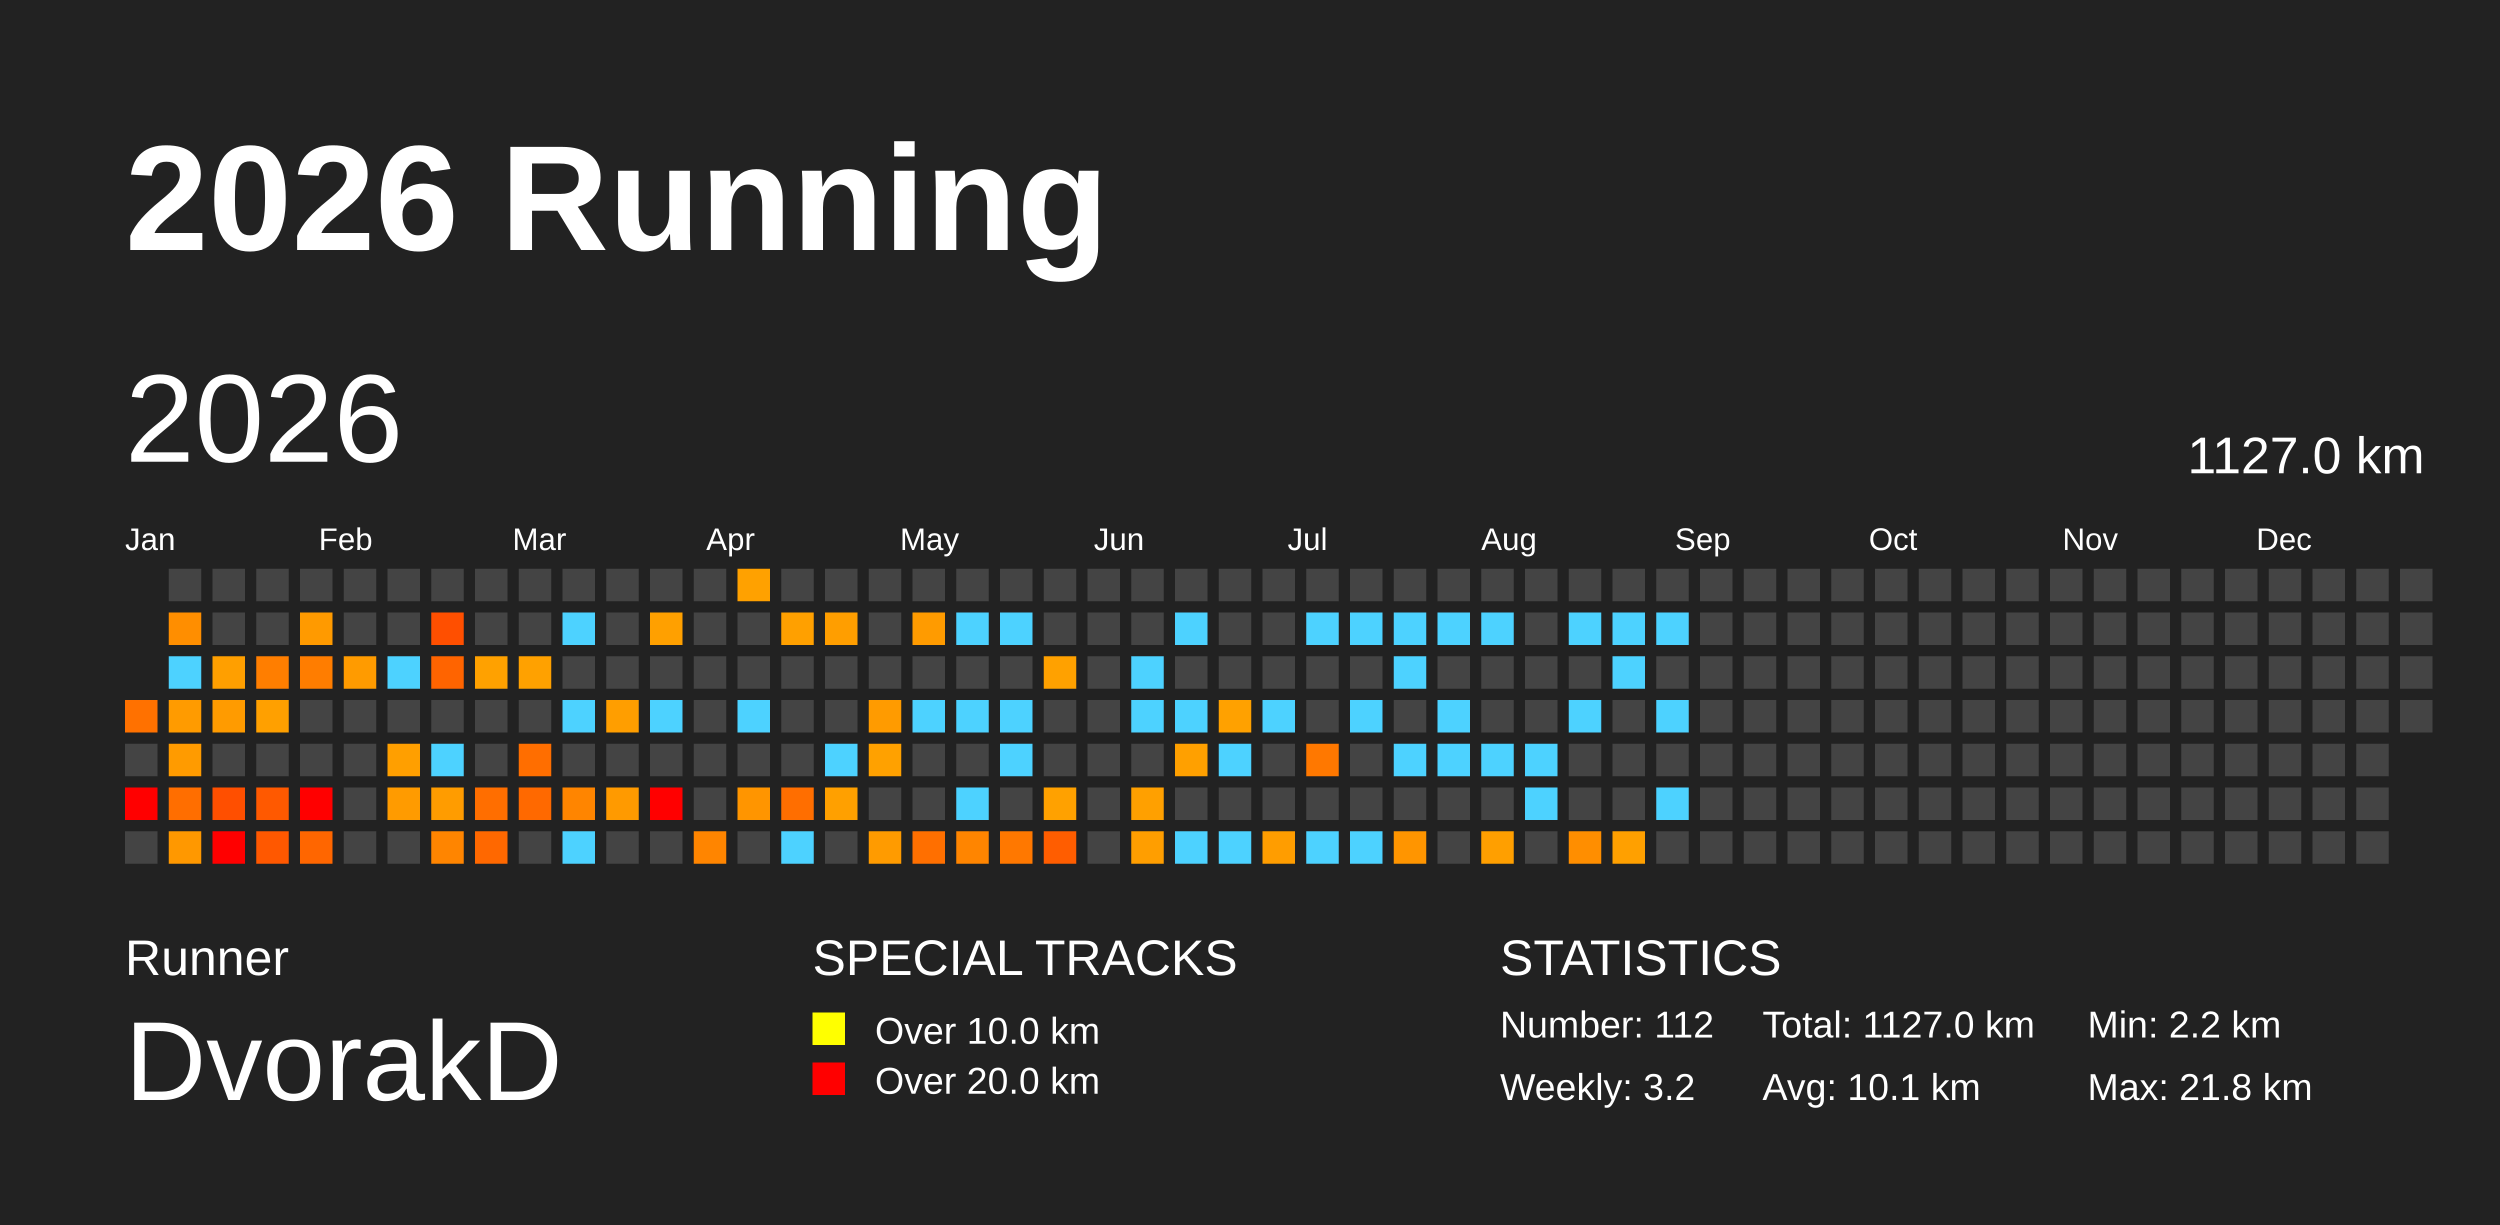
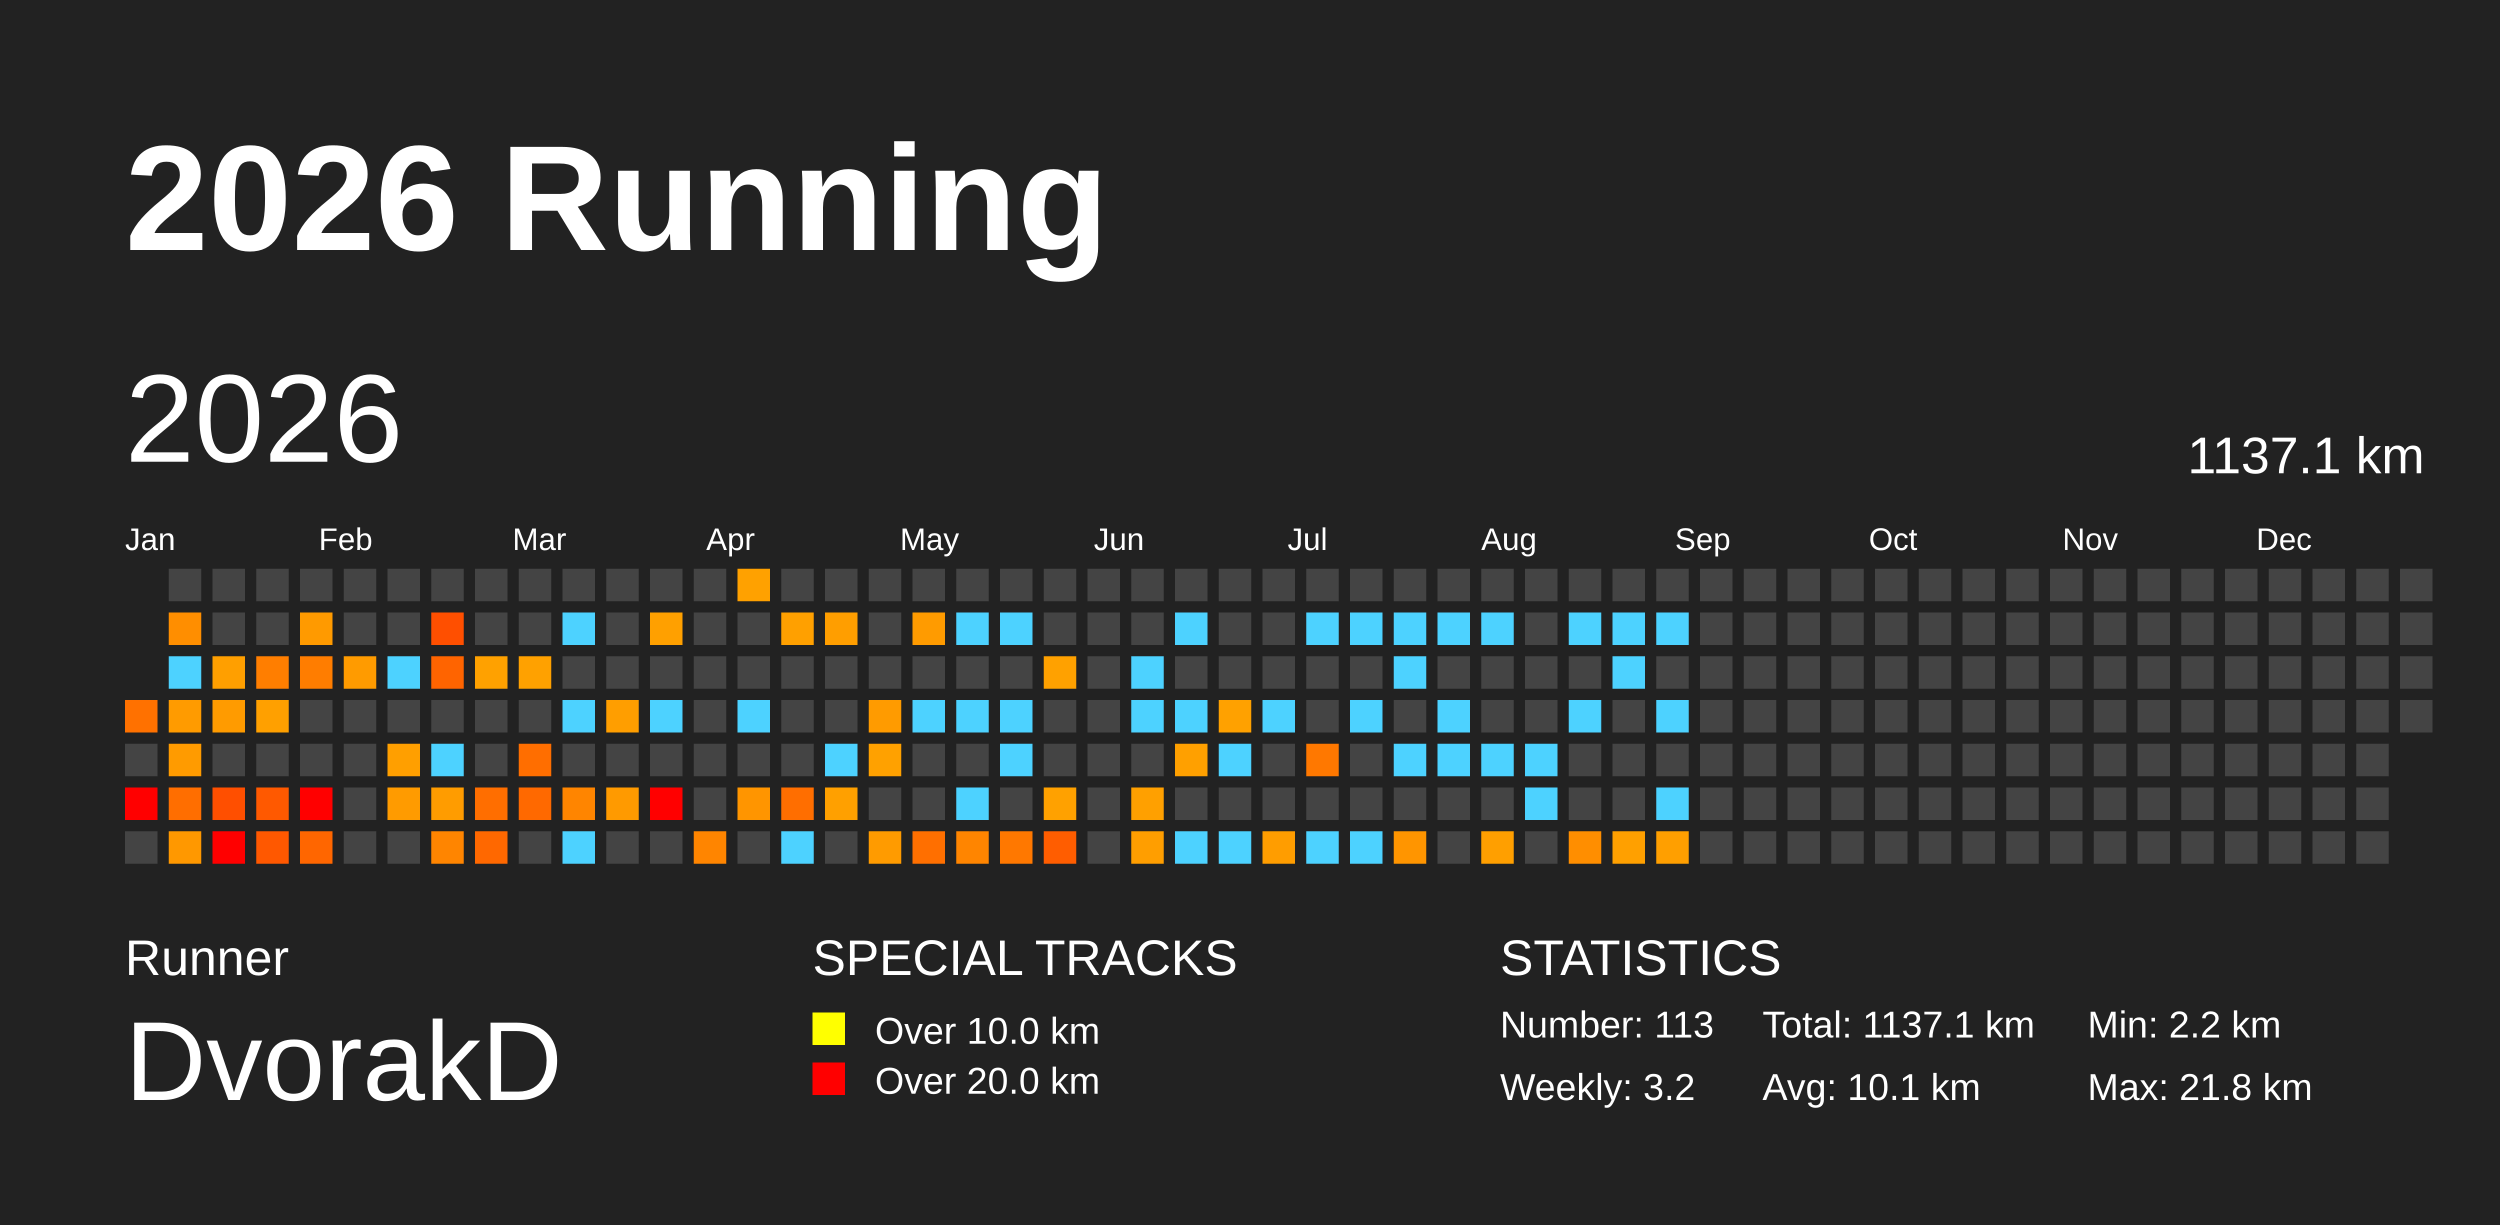
<svg xmlns="http://www.w3.org/2000/svg" baseProfile="full" height="98mm" version="1.1" viewBox="0,0,200,98" width="200mm">
  <defs />
  <rect fill="#222222" height="98" width="200" x="0" y="0" />
  <text fill="#FFFFFF" style="font-size:12px; font-family:Arial; font-weight:bold;" x="10" y="20">2026 Running</text>
  <text fill="#FFFFFF" style="font-size:4px; font-family:Arial" x="10" y="78">Runner</text>
  <text fill="#FFFFFF" style="font-size:9px; font-family:Arial" x="10" y="88">DvorakD</text>
  <text fill="#FFFFFF" style="font-size:4px; font-family:Arial" x="65" y="78">SPECIAL TRACKS</text>
  <rect fill="yellow" height="2.6" width="2.6" x="65" y="81" />
  <text fill="#FFFFFF" style="font-size:3px; font-family:Arial" x="70" y="83.5">Over 10.0 km</text>
  <rect fill="red" height="2.6" width="2.6" x="65" y="85" />
  <text fill="#FFFFFF" style="font-size:3px; font-family:Arial" x="70" y="87.5">Over 20.0 km</text>
  <text fill="#FFFFFF" style="font-size:4px; font-family:Arial" x="120" y="78">STATISTICS</text>
-   <text fill="#FFFFFF" style="font-size:3px; font-family:Arial" x="120" y="83">Number: 112</text>
+   <text fill="#FFFFFF" style="font-size:3px; font-family:Arial" x="120" y="83">Number: 113</text>
  <text fill="#FFFFFF" style="font-size:3px; font-family:Arial" x="120" y="88">Weekly: 3.2</text>
-   <text fill="#FFFFFF" style="font-size:3px; font-family:Arial" x="141" y="83">Total: 1127.0 km</text>
+   <text fill="#FFFFFF" style="font-size:3px; font-family:Arial" x="141" y="83">Total: 1137.1 km</text>
  <text fill="#FFFFFF" style="font-size:3px; font-family:Arial" x="141" y="88">Avg: 10.1 km</text>
  <text fill="#FFFFFF" style="font-size:3px; font-family:Arial" x="167" y="83">Min: 2.2 km</text>
  <text fill="#FFFFFF" style="font-size:3px; font-family:Arial" x="167" y="88">Max: 21.8 km</text>
  <text dominant-baseline="hanging" fill="#FFFFFF" style="font-size:10.0px; font-family:Arial;" x="10" y="30">2026</text>
-   <text dominant-baseline="hanging" fill="#FFFFFF" style="font-size:4.125px; font-family:Arial;" x="175" y="35">1127.0 km</text>
+   <text dominant-baseline="hanging" fill="#FFFFFF" style="font-size:4.125px; font-family:Arial;" x="175" y="35">1137.1 km</text>
  <text fill="#FFFFFF" style="font-size:2.5px; font-family:Arial" x="10.0" y="44">Jan</text>
  <text fill="#FFFFFF" style="font-size:2.5px; font-family:Arial" x="25.5" y="44">Feb</text>
  <text fill="#FFFFFF" style="font-size:2.5px; font-family:Arial" x="41.0" y="44">Mar</text>
  <text fill="#FFFFFF" style="font-size:2.5px; font-family:Arial" x="56.5" y="44">Apr</text>
  <text fill="#FFFFFF" style="font-size:2.5px; font-family:Arial" x="72.0" y="44">May</text>
  <text fill="#FFFFFF" style="font-size:2.5px; font-family:Arial" x="87.5" y="44">Jun</text>
  <text fill="#FFFFFF" style="font-size:2.5px; font-family:Arial" x="103.0" y="44">Jul</text>
  <text fill="#FFFFFF" style="font-size:2.5px; font-family:Arial" x="118.5" y="44">Aug</text>
  <text fill="#FFFFFF" style="font-size:2.5px; font-family:Arial" x="134.0" y="44">Sep</text>
  <text fill="#FFFFFF" style="font-size:2.5px; font-family:Arial" x="149.5" y="44">Oct</text>
  <text fill="#FFFFFF" style="font-size:2.5px; font-family:Arial" x="165.0" y="44">Nov</text>
  <text fill="#FFFFFF" style="font-size:2.5px; font-family:Arial" x="180.5" y="44">Dec</text>
  <rect fill="#ff7100" height="2.6" width="2.6" x="10.0" y="56.0" />
  <rect fill="#444444" height="2.6" width="2.6" x="10.0" y="59.5" />
  <rect fill="red" height="2.6" width="2.6" x="10.0" y="63.0" />
  <rect fill="#444444" height="2.6" width="2.6" x="10.0" y="66.5" />
  <rect fill="#444444" height="2.6" width="2.6" x="13.5" y="45.5" />
  <rect fill="#ff8e00" height="2.6" width="2.6" x="13.5" y="49.0" />
  <rect fill="#4dd2ff" height="2.6" width="2.6" x="13.5" y="52.5" />
  <rect fill="#ff9b00" height="2.6" width="2.6" x="13.5" y="56.0" />
  <rect fill="#ff9b00" height="2.6" width="2.6" x="13.5" y="59.5" />
  <rect fill="#ff6e00" height="2.6" width="2.6" x="13.5" y="63.0" />
  <rect fill="#ff9800" height="2.6" width="2.6" x="13.5" y="66.5" />
  <rect fill="#444444" height="2.6" width="2.6" x="17.0" y="45.5" />
  <rect fill="#444444" height="2.6" width="2.6" x="17.0" y="49.0" />
  <rect fill="#ff9f00" height="2.6" width="2.6" x="17.0" y="52.5" />
  <rect fill="#ff9b00" height="2.6" width="2.6" x="17.0" y="56.0" />
  <rect fill="#444444" height="2.6" width="2.6" x="17.0" y="59.5" />
  <rect fill="#ff4f00" height="2.6" width="2.6" x="17.0" y="63.0" />
  <rect fill="red" height="2.6" width="2.6" x="17.0" y="66.5" />
  <rect fill="#444444" height="2.6" width="2.6" x="20.5" y="45.5" />
  <rect fill="#444444" height="2.6" width="2.6" x="20.5" y="49.0" />
  <rect fill="#ff7e00" height="2.6" width="2.6" x="20.5" y="52.5" />
  <rect fill="#ffa000" height="2.6" width="2.6" x="20.5" y="56.0" />
  <rect fill="#444444" height="2.6" width="2.6" x="20.5" y="59.5" />
  <rect fill="#ff5900" height="2.6" width="2.6" x="20.5" y="63.0" />
  <rect fill="#ff5800" height="2.6" width="2.6" x="20.5" y="66.5" />
  <rect fill="#444444" height="2.6" width="2.6" x="24.0" y="45.5" />
  <rect fill="#ff9a00" height="2.6" width="2.6" x="24.0" y="49.0" />
  <rect fill="#ff7d00" height="2.6" width="2.6" x="24.0" y="52.5" />
  <rect fill="#444444" height="2.6" width="2.6" x="24.0" y="56.0" />
  <rect fill="#444444" height="2.6" width="2.6" x="24.0" y="59.5" />
  <rect fill="red" height="2.6" width="2.6" x="24.0" y="63.0" />
  <rect fill="#ff6600" height="2.6" width="2.6" x="24.0" y="66.5" />
  <rect fill="#444444" height="2.6" width="2.6" x="27.5" y="45.5" />
  <rect fill="#444444" height="2.6" width="2.6" x="27.5" y="49.0" />
  <rect fill="#ff9b00" height="2.6" width="2.6" x="27.5" y="52.5" />
  <rect fill="#444444" height="2.6" width="2.6" x="27.5" y="56.0" />
  <rect fill="#444444" height="2.6" width="2.6" x="27.5" y="59.5" />
  <rect fill="#444444" height="2.6" width="2.6" x="27.5" y="63.0" />
  <rect fill="#444444" height="2.6" width="2.6" x="27.5" y="66.5" />
  <rect fill="#444444" height="2.6" width="2.6" x="31.0" y="45.5" />
  <rect fill="#444444" height="2.6" width="2.6" x="31.0" y="49.0" />
  <rect fill="#4dd2ff" height="2.6" width="2.6" x="31.0" y="52.5" />
  <rect fill="#444444" height="2.6" width="2.6" x="31.0" y="56.0" />
  <rect fill="#ff9f00" height="2.6" width="2.6" x="31.0" y="59.5" />
  <rect fill="#ff9b00" height="2.6" width="2.6" x="31.0" y="63.0" />
  <rect fill="#444444" height="2.6" width="2.6" x="31.0" y="66.5" />
  <rect fill="#444444" height="2.6" width="2.6" x="34.5" y="45.5" />
  <rect fill="#ff4f00" height="2.6" width="2.6" x="34.5" y="49.0" />
  <rect fill="#ff6400" height="2.6" width="2.6" x="34.5" y="52.5" />
  <rect fill="#444444" height="2.6" width="2.6" x="34.5" y="56.0" />
  <rect fill="#4dd2ff" height="2.6" width="2.6" x="34.5" y="59.5" />
  <rect fill="#ff9c00" height="2.6" width="2.6" x="34.5" y="63.0" />
  <rect fill="#ff8500" height="2.6" width="2.6" x="34.5" y="66.5" />
  <rect fill="#444444" height="2.6" width="2.6" x="38.0" y="45.5" />
  <rect fill="#444444" height="2.6" width="2.6" x="38.0" y="49.0" />
  <rect fill="#ffa100" height="2.6" width="2.6" x="38.0" y="52.5" />
  <rect fill="#444444" height="2.6" width="2.6" x="38.0" y="56.0" />
  <rect fill="#444444" height="2.6" width="2.6" x="38.0" y="59.5" />
  <rect fill="#ff6e00" height="2.6" width="2.6" x="38.0" y="63.0" />
  <rect fill="#ff6800" height="2.6" width="2.6" x="38.0" y="66.5" />
  <rect fill="#444444" height="2.6" width="2.6" x="41.5" y="45.5" />
  <rect fill="#444444" height="2.6" width="2.6" x="41.5" y="49.0" />
  <rect fill="#ffa100" height="2.6" width="2.6" x="41.5" y="52.5" />
  <rect fill="#444444" height="2.6" width="2.6" x="41.5" y="56.0" />
  <rect fill="#ff6e00" height="2.6" width="2.6" x="41.5" y="59.5" />
  <rect fill="#ff6900" height="2.6" width="2.6" x="41.5" y="63.0" />
  <rect fill="#444444" height="2.6" width="2.6" x="41.5" y="66.5" />
  <rect fill="#444444" height="2.6" width="2.6" x="45.0" y="45.5" />
  <rect fill="#4dd2ff" height="2.6" width="2.6" x="45.0" y="49.0" />
  <rect fill="#444444" height="2.6" width="2.6" x="45.0" y="52.5" />
  <rect fill="#4dd2ff" height="2.6" width="2.6" x="45.0" y="56.0" />
  <rect fill="#444444" height="2.6" width="2.6" x="45.0" y="59.5" />
  <rect fill="#ff8500" height="2.6" width="2.6" x="45.0" y="63.0" />
  <rect fill="#4dd2ff" height="2.6" width="2.6" x="45.0" y="66.5" />
  <rect fill="#444444" height="2.6" width="2.6" x="48.5" y="45.5" />
  <rect fill="#444444" height="2.6" width="2.6" x="48.5" y="49.0" />
  <rect fill="#444444" height="2.6" width="2.6" x="48.5" y="52.5" />
  <rect fill="#ff9e00" height="2.6" width="2.6" x="48.5" y="56.0" />
  <rect fill="#444444" height="2.6" width="2.6" x="48.5" y="59.5" />
  <rect fill="#ff9a00" height="2.6" width="2.6" x="48.5" y="63.0" />
  <rect fill="#444444" height="2.6" width="2.6" x="48.5" y="66.5" />
  <rect fill="#444444" height="2.6" width="2.6" x="52.0" y="45.5" />
  <rect fill="#ffa000" height="2.6" width="2.6" x="52.0" y="49.0" />
  <rect fill="#444444" height="2.6" width="2.6" x="52.0" y="52.5" />
  <rect fill="#4dd2ff" height="2.6" width="2.6" x="52.0" y="56.0" />
  <rect fill="#444444" height="2.6" width="2.6" x="52.0" y="59.5" />
  <rect fill="red" height="2.6" width="2.6" x="52.0" y="63.0" />
  <rect fill="#444444" height="2.6" width="2.6" x="52.0" y="66.5" />
  <rect fill="#444444" height="2.6" width="2.6" x="55.5" y="45.5" />
  <rect fill="#444444" height="2.6" width="2.6" x="55.5" y="49.0" />
  <rect fill="#444444" height="2.6" width="2.6" x="55.5" y="52.5" />
  <rect fill="#444444" height="2.6" width="2.6" x="55.5" y="56.0" />
  <rect fill="#444444" height="2.6" width="2.6" x="55.5" y="59.5" />
  <rect fill="#444444" height="2.6" width="2.6" x="55.5" y="63.0" />
  <rect fill="#ff8500" height="2.6" width="2.6" x="55.5" y="66.5" />
  <rect fill="#ffa100" height="2.6" width="2.6" x="59.0" y="45.5" />
  <rect fill="#444444" height="2.6" width="2.6" x="59.0" y="49.0" />
  <rect fill="#444444" height="2.6" width="2.6" x="59.0" y="52.5" />
  <rect fill="#4dd2ff" height="2.6" width="2.6" x="59.0" y="56.0" />
  <rect fill="#444444" height="2.6" width="2.6" x="59.0" y="59.5" />
  <rect fill="#ff9500" height="2.6" width="2.6" x="59.0" y="63.0" />
  <rect fill="#444444" height="2.6" width="2.6" x="59.0" y="66.5" />
  <rect fill="#444444" height="2.6" width="2.6" x="62.5" y="45.5" />
  <rect fill="#ffa000" height="2.6" width="2.6" x="62.5" y="49.0" />
  <rect fill="#444444" height="2.6" width="2.6" x="62.5" y="52.5" />
  <rect fill="#444444" height="2.6" width="2.6" x="62.5" y="56.0" />
  <rect fill="#444444" height="2.6" width="2.6" x="62.5" y="59.5" />
  <rect fill="#ff6e00" height="2.6" width="2.6" x="62.5" y="63.0" />
  <rect fill="#4dd2ff" height="2.6" width="2.6" x="62.5" y="66.5" />
  <rect fill="#444444" height="2.6" width="2.6" x="66.0" y="45.5" />
  <rect fill="#ff9e00" height="2.6" width="2.6" x="66.0" y="49.0" />
  <rect fill="#444444" height="2.6" width="2.6" x="66.0" y="52.5" />
  <rect fill="#444444" height="2.6" width="2.6" x="66.0" y="56.0" />
  <rect fill="#4dd2ff" height="2.6" width="2.6" x="66.0" y="59.5" />
  <rect fill="#ffa000" height="2.6" width="2.6" x="66.0" y="63.0" />
  <rect fill="#444444" height="2.6" width="2.6" x="66.0" y="66.5" />
  <rect fill="#444444" height="2.6" width="2.6" x="69.5" y="45.5" />
  <rect fill="#444444" height="2.6" width="2.6" x="69.5" y="49.0" />
  <rect fill="#444444" height="2.6" width="2.6" x="69.5" y="52.5" />
  <rect fill="#ff9b00" height="2.6" width="2.6" x="69.5" y="56.0" />
  <rect fill="#ffa100" height="2.6" width="2.6" x="69.5" y="59.5" />
  <rect fill="#444444" height="2.6" width="2.6" x="69.5" y="63.0" />
  <rect fill="#ff9b00" height="2.6" width="2.6" x="69.5" y="66.5" />
  <rect fill="#444444" height="2.6" width="2.6" x="73.0" y="45.5" />
  <rect fill="#ff9b00" height="2.6" width="2.6" x="73.0" y="49.0" />
  <rect fill="#444444" height="2.6" width="2.6" x="73.0" y="52.5" />
  <rect fill="#4dd2ff" height="2.6" width="2.6" x="73.0" y="56.0" />
  <rect fill="#444444" height="2.6" width="2.6" x="73.0" y="59.5" />
  <rect fill="#444444" height="2.6" width="2.6" x="73.0" y="63.0" />
  <rect fill="#ff6f00" height="2.6" width="2.6" x="73.0" y="66.5" />
  <rect fill="#444444" height="2.6" width="2.6" x="76.5" y="45.5" />
  <rect fill="#4dd2ff" height="2.6" width="2.6" x="76.5" y="49.0" />
  <rect fill="#444444" height="2.6" width="2.6" x="76.5" y="52.5" />
  <rect fill="#4dd2ff" height="2.6" width="2.6" x="76.5" y="56.0" />
  <rect fill="#444444" height="2.6" width="2.6" x="76.5" y="59.5" />
  <rect fill="#4dd2ff" height="2.6" width="2.6" x="76.5" y="63.0" />
  <rect fill="#ff8500" height="2.6" width="2.6" x="76.5" y="66.5" />
  <rect fill="#444444" height="2.6" width="2.6" x="80.0" y="45.5" />
  <rect fill="#4dd2ff" height="2.6" width="2.6" x="80.0" y="49.0" />
  <rect fill="#444444" height="2.6" width="2.6" x="80.0" y="52.5" />
  <rect fill="#4dd2ff" height="2.6" width="2.6" x="80.0" y="56.0" />
  <rect fill="#4dd2ff" height="2.6" width="2.6" x="80.0" y="59.5" />
  <rect fill="#444444" height="2.6" width="2.6" x="80.0" y="63.0" />
  <rect fill="#ff7800" height="2.6" width="2.6" x="80.0" y="66.5" />
  <rect fill="#444444" height="2.6" width="2.6" x="83.5" y="45.5" />
  <rect fill="#444444" height="2.6" width="2.6" x="83.5" y="49.0" />
  <rect fill="#ffa100" height="2.6" width="2.6" x="83.5" y="52.5" />
  <rect fill="#444444" height="2.6" width="2.6" x="83.5" y="56.0" />
  <rect fill="#444444" height="2.6" width="2.6" x="83.5" y="59.5" />
  <rect fill="#ffa100" height="2.6" width="2.6" x="83.5" y="63.0" />
  <rect fill="#ff5d00" height="2.6" width="2.6" x="83.5" y="66.5" />
  <rect fill="#444444" height="2.6" width="2.6" x="87.0" y="45.5" />
  <rect fill="#444444" height="2.6" width="2.6" x="87.0" y="49.0" />
  <rect fill="#444444" height="2.6" width="2.6" x="87.0" y="52.5" />
  <rect fill="#444444" height="2.6" width="2.6" x="87.0" y="56.0" />
  <rect fill="#444444" height="2.6" width="2.6" x="87.0" y="59.5" />
  <rect fill="#444444" height="2.6" width="2.6" x="87.0" y="63.0" />
  <rect fill="#444444" height="2.6" width="2.6" x="87.0" y="66.5" />
  <rect fill="#444444" height="2.6" width="2.6" x="90.5" y="45.5" />
  <rect fill="#444444" height="2.6" width="2.6" x="90.5" y="49.0" />
  <rect fill="#4dd2ff" height="2.6" width="2.6" x="90.5" y="52.5" />
  <rect fill="#4dd2ff" height="2.6" width="2.6" x="90.5" y="56.0" />
  <rect fill="#444444" height="2.6" width="2.6" x="90.5" y="59.5" />
  <rect fill="#ffa000" height="2.6" width="2.6" x="90.5" y="63.0" />
  <rect fill="#ff9e00" height="2.6" width="2.6" x="90.5" y="66.5" />
  <rect fill="#444444" height="2.6" width="2.6" x="94.0" y="45.5" />
  <rect fill="#4dd2ff" height="2.6" width="2.6" x="94.0" y="49.0" />
  <rect fill="#444444" height="2.6" width="2.6" x="94.0" y="52.5" />
  <rect fill="#4dd2ff" height="2.6" width="2.6" x="94.0" y="56.0" />
  <rect fill="#ffa000" height="2.6" width="2.6" x="94.0" y="59.5" />
  <rect fill="#444444" height="2.6" width="2.6" x="94.0" y="63.0" />
  <rect fill="#4dd2ff" height="2.6" width="2.6" x="94.0" y="66.5" />
  <rect fill="#444444" height="2.6" width="2.6" x="97.5" y="45.5" />
  <rect fill="#444444" height="2.6" width="2.6" x="97.5" y="49.0" />
  <rect fill="#444444" height="2.6" width="2.6" x="97.5" y="52.5" />
  <rect fill="#ffa100" height="2.6" width="2.6" x="97.5" y="56.0" />
  <rect fill="#4dd2ff" height="2.6" width="2.6" x="97.5" y="59.5" />
  <rect fill="#444444" height="2.6" width="2.6" x="97.5" y="63.0" />
  <rect fill="#4dd2ff" height="2.6" width="2.6" x="97.5" y="66.5" />
  <rect fill="#444444" height="2.6" width="2.6" x="101.0" y="45.5" />
  <rect fill="#444444" height="2.6" width="2.6" x="101.0" y="49.0" />
  <rect fill="#444444" height="2.6" width="2.6" x="101.0" y="52.5" />
  <rect fill="#4dd2ff" height="2.6" width="2.6" x="101.0" y="56.0" />
  <rect fill="#444444" height="2.6" width="2.6" x="101.0" y="59.5" />
  <rect fill="#444444" height="2.6" width="2.6" x="101.0" y="63.0" />
  <rect fill="#ff9d00" height="2.6" width="2.6" x="101.0" y="66.5" />
  <rect fill="#444444" height="2.6" width="2.6" x="104.5" y="45.5" />
  <rect fill="#4dd2ff" height="2.6" width="2.6" x="104.5" y="49.0" />
  <rect fill="#444444" height="2.6" width="2.6" x="104.5" y="52.5" />
  <rect fill="#444444" height="2.6" width="2.6" x="104.5" y="56.0" />
  <rect fill="#ff7800" height="2.6" width="2.6" x="104.5" y="59.5" />
  <rect fill="#444444" height="2.6" width="2.6" x="104.5" y="63.0" />
  <rect fill="#4dd2ff" height="2.6" width="2.6" x="104.5" y="66.5" />
  <rect fill="#444444" height="2.6" width="2.6" x="108.0" y="45.5" />
  <rect fill="#4dd2ff" height="2.6" width="2.6" x="108.0" y="49.0" />
  <rect fill="#444444" height="2.6" width="2.6" x="108.0" y="52.5" />
  <rect fill="#4dd2ff" height="2.6" width="2.6" x="108.0" y="56.0" />
  <rect fill="#444444" height="2.6" width="2.6" x="108.0" y="59.5" />
  <rect fill="#444444" height="2.6" width="2.6" x="108.0" y="63.0" />
  <rect fill="#4dd2ff" height="2.6" width="2.6" x="108.0" y="66.5" />
  <rect fill="#444444" height="2.6" width="2.6" x="111.5" y="45.5" />
  <rect fill="#4dd2ff" height="2.6" width="2.6" x="111.5" y="49.0" />
  <rect fill="#4dd2ff" height="2.6" width="2.6" x="111.5" y="52.5" />
  <rect fill="#444444" height="2.6" width="2.6" x="111.5" y="56.0" />
  <rect fill="#4dd2ff" height="2.6" width="2.6" x="111.5" y="59.5" />
  <rect fill="#444444" height="2.6" width="2.6" x="111.5" y="63.0" />
  <rect fill="#ff9500" height="2.6" width="2.6" x="111.5" y="66.5" />
  <rect fill="#444444" height="2.6" width="2.6" x="115.0" y="45.5" />
  <rect fill="#4dd2ff" height="2.6" width="2.6" x="115.0" y="49.0" />
  <rect fill="#444444" height="2.6" width="2.6" x="115.0" y="52.5" />
  <rect fill="#4dd2ff" height="2.6" width="2.6" x="115.0" y="56.0" />
  <rect fill="#4dd2ff" height="2.6" width="2.6" x="115.0" y="59.5" />
  <rect fill="#444444" height="2.6" width="2.6" x="115.0" y="63.0" />
  <rect fill="#444444" height="2.6" width="2.6" x="115.0" y="66.5" />
  <rect fill="#444444" height="2.6" width="2.6" x="118.5" y="45.5" />
  <rect fill="#4dd2ff" height="2.6" width="2.6" x="118.5" y="49.0" />
  <rect fill="#444444" height="2.6" width="2.6" x="118.5" y="52.5" />
  <rect fill="#444444" height="2.6" width="2.6" x="118.5" y="56.0" />
  <rect fill="#4dd2ff" height="2.6" width="2.6" x="118.5" y="59.5" />
  <rect fill="#444444" height="2.6" width="2.6" x="118.5" y="63.0" />
  <rect fill="#ff9f00" height="2.6" width="2.6" x="118.5" y="66.5" />
  <rect fill="#444444" height="2.6" width="2.6" x="122.0" y="45.5" />
  <rect fill="#444444" height="2.6" width="2.6" x="122.0" y="49.0" />
  <rect fill="#444444" height="2.6" width="2.6" x="122.0" y="52.5" />
  <rect fill="#444444" height="2.6" width="2.6" x="122.0" y="56.0" />
  <rect fill="#4dd2ff" height="2.6" width="2.6" x="122.0" y="59.5" />
  <rect fill="#4dd2ff" height="2.6" width="2.6" x="122.0" y="63.0" />
  <rect fill="#444444" height="2.6" width="2.6" x="122.0" y="66.5" />
  <rect fill="#444444" height="2.6" width="2.6" x="125.5" y="45.5" />
  <rect fill="#4dd2ff" height="2.6" width="2.6" x="125.5" y="49.0" />
  <rect fill="#444444" height="2.6" width="2.6" x="125.5" y="52.5" />
  <rect fill="#4dd2ff" height="2.6" width="2.6" x="125.5" y="56.0" />
  <rect fill="#444444" height="2.6" width="2.6" x="125.5" y="59.5" />
  <rect fill="#444444" height="2.6" width="2.6" x="125.5" y="63.0" />
  <rect fill="#ff8e00" height="2.6" width="2.6" x="125.5" y="66.5" />
  <rect fill="#444444" height="2.6" width="2.6" x="129.0" y="45.5" />
  <rect fill="#4dd2ff" height="2.6" width="2.6" x="129.0" y="49.0" />
  <rect fill="#4dd2ff" height="2.6" width="2.6" x="129.0" y="52.5" />
  <rect fill="#444444" height="2.6" width="2.6" x="129.0" y="56.0" />
  <rect fill="#444444" height="2.6" width="2.6" x="129.0" y="59.5" />
  <rect fill="#444444" height="2.6" width="2.6" x="129.0" y="63.0" />
  <rect fill="#ffa000" height="2.6" width="2.6" x="129.0" y="66.5" />
  <rect fill="#444444" height="2.6" width="2.6" x="132.5" y="45.5" />
  <rect fill="#4dd2ff" height="2.6" width="2.6" x="132.5" y="49.0" />
  <rect fill="#444444" height="2.6" width="2.6" x="132.5" y="52.5" />
  <rect fill="#4dd2ff" height="2.6" width="2.6" x="132.5" y="56.0" />
  <rect fill="#444444" height="2.6" width="2.6" x="132.5" y="59.5" />
  <rect fill="#4dd2ff" height="2.6" width="2.6" x="132.5" y="63.0" />
-   <rect fill="#444444" height="2.6" width="2.6" x="132.5" y="66.5" />
+   <rect fill="#ff9f00" height="2.6" width="2.6" x="132.5" y="66.5" />
  <rect fill="#444444" height="2.6" width="2.6" x="136.0" y="45.5" />
  <rect fill="#444444" height="2.6" width="2.6" x="136.0" y="49.0" />
  <rect fill="#444444" height="2.6" width="2.6" x="136.0" y="52.5" />
  <rect fill="#444444" height="2.6" width="2.6" x="136.0" y="56.0" />
  <rect fill="#444444" height="2.6" width="2.6" x="136.0" y="59.5" />
  <rect fill="#444444" height="2.6" width="2.6" x="136.0" y="63.0" />
  <rect fill="#444444" height="2.6" width="2.6" x="136.0" y="66.5" />
  <rect fill="#444444" height="2.6" width="2.6" x="139.5" y="45.5" />
  <rect fill="#444444" height="2.6" width="2.6" x="139.5" y="49.0" />
  <rect fill="#444444" height="2.6" width="2.6" x="139.5" y="52.5" />
  <rect fill="#444444" height="2.6" width="2.6" x="139.5" y="56.0" />
  <rect fill="#444444" height="2.6" width="2.6" x="139.5" y="59.5" />
  <rect fill="#444444" height="2.6" width="2.6" x="139.5" y="63.0" />
  <rect fill="#444444" height="2.6" width="2.6" x="139.5" y="66.5" />
  <rect fill="#444444" height="2.6" width="2.6" x="143.0" y="45.5" />
  <rect fill="#444444" height="2.6" width="2.6" x="143.0" y="49.0" />
  <rect fill="#444444" height="2.6" width="2.6" x="143.0" y="52.5" />
  <rect fill="#444444" height="2.6" width="2.6" x="143.0" y="56.0" />
  <rect fill="#444444" height="2.6" width="2.6" x="143.0" y="59.5" />
  <rect fill="#444444" height="2.6" width="2.6" x="143.0" y="63.0" />
  <rect fill="#444444" height="2.6" width="2.6" x="143.0" y="66.5" />
  <rect fill="#444444" height="2.6" width="2.6" x="146.5" y="45.5" />
  <rect fill="#444444" height="2.6" width="2.6" x="146.5" y="49.0" />
  <rect fill="#444444" height="2.6" width="2.6" x="146.5" y="52.5" />
  <rect fill="#444444" height="2.6" width="2.6" x="146.5" y="56.0" />
  <rect fill="#444444" height="2.6" width="2.6" x="146.5" y="59.5" />
  <rect fill="#444444" height="2.6" width="2.6" x="146.5" y="63.0" />
  <rect fill="#444444" height="2.6" width="2.6" x="146.5" y="66.5" />
  <rect fill="#444444" height="2.6" width="2.6" x="150.0" y="45.5" />
  <rect fill="#444444" height="2.6" width="2.6" x="150.0" y="49.0" />
  <rect fill="#444444" height="2.6" width="2.6" x="150.0" y="52.5" />
  <rect fill="#444444" height="2.6" width="2.6" x="150.0" y="56.0" />
  <rect fill="#444444" height="2.6" width="2.6" x="150.0" y="59.5" />
  <rect fill="#444444" height="2.6" width="2.6" x="150.0" y="63.0" />
  <rect fill="#444444" height="2.6" width="2.6" x="150.0" y="66.5" />
  <rect fill="#444444" height="2.6" width="2.6" x="153.5" y="45.5" />
  <rect fill="#444444" height="2.6" width="2.6" x="153.5" y="49.0" />
  <rect fill="#444444" height="2.6" width="2.6" x="153.5" y="52.5" />
  <rect fill="#444444" height="2.6" width="2.6" x="153.5" y="56.0" />
  <rect fill="#444444" height="2.6" width="2.6" x="153.5" y="59.5" />
  <rect fill="#444444" height="2.6" width="2.6" x="153.5" y="63.0" />
  <rect fill="#444444" height="2.6" width="2.6" x="153.5" y="66.5" />
  <rect fill="#444444" height="2.6" width="2.6" x="157.0" y="45.5" />
  <rect fill="#444444" height="2.6" width="2.6" x="157.0" y="49.0" />
  <rect fill="#444444" height="2.6" width="2.6" x="157.0" y="52.5" />
  <rect fill="#444444" height="2.6" width="2.6" x="157.0" y="56.0" />
  <rect fill="#444444" height="2.6" width="2.6" x="157.0" y="59.5" />
  <rect fill="#444444" height="2.6" width="2.6" x="157.0" y="63.0" />
  <rect fill="#444444" height="2.6" width="2.6" x="157.0" y="66.5" />
  <rect fill="#444444" height="2.6" width="2.6" x="160.5" y="45.5" />
  <rect fill="#444444" height="2.6" width="2.6" x="160.5" y="49.0" />
  <rect fill="#444444" height="2.6" width="2.6" x="160.5" y="52.5" />
  <rect fill="#444444" height="2.6" width="2.6" x="160.5" y="56.0" />
  <rect fill="#444444" height="2.6" width="2.6" x="160.5" y="59.5" />
  <rect fill="#444444" height="2.6" width="2.6" x="160.5" y="63.0" />
  <rect fill="#444444" height="2.6" width="2.6" x="160.5" y="66.5" />
  <rect fill="#444444" height="2.6" width="2.6" x="164.0" y="45.5" />
  <rect fill="#444444" height="2.6" width="2.6" x="164.0" y="49.0" />
  <rect fill="#444444" height="2.6" width="2.6" x="164.0" y="52.5" />
  <rect fill="#444444" height="2.6" width="2.6" x="164.0" y="56.0" />
  <rect fill="#444444" height="2.6" width="2.6" x="164.0" y="59.5" />
  <rect fill="#444444" height="2.6" width="2.6" x="164.0" y="63.0" />
  <rect fill="#444444" height="2.6" width="2.6" x="164.0" y="66.5" />
  <rect fill="#444444" height="2.6" width="2.6" x="167.5" y="45.5" />
  <rect fill="#444444" height="2.6" width="2.6" x="167.5" y="49.0" />
  <rect fill="#444444" height="2.6" width="2.6" x="167.5" y="52.5" />
  <rect fill="#444444" height="2.6" width="2.6" x="167.5" y="56.0" />
  <rect fill="#444444" height="2.6" width="2.6" x="167.5" y="59.5" />
  <rect fill="#444444" height="2.6" width="2.6" x="167.5" y="63.0" />
  <rect fill="#444444" height="2.6" width="2.6" x="167.5" y="66.5" />
  <rect fill="#444444" height="2.6" width="2.6" x="171.0" y="45.5" />
  <rect fill="#444444" height="2.6" width="2.6" x="171.0" y="49.0" />
  <rect fill="#444444" height="2.6" width="2.6" x="171.0" y="52.5" />
  <rect fill="#444444" height="2.6" width="2.6" x="171.0" y="56.0" />
  <rect fill="#444444" height="2.6" width="2.6" x="171.0" y="59.5" />
  <rect fill="#444444" height="2.6" width="2.6" x="171.0" y="63.0" />
  <rect fill="#444444" height="2.6" width="2.6" x="171.0" y="66.5" />
  <rect fill="#444444" height="2.6" width="2.6" x="174.5" y="45.5" />
  <rect fill="#444444" height="2.6" width="2.6" x="174.5" y="49.0" />
  <rect fill="#444444" height="2.6" width="2.6" x="174.5" y="52.5" />
  <rect fill="#444444" height="2.6" width="2.6" x="174.5" y="56.0" />
  <rect fill="#444444" height="2.6" width="2.6" x="174.5" y="59.5" />
  <rect fill="#444444" height="2.6" width="2.6" x="174.5" y="63.0" />
  <rect fill="#444444" height="2.6" width="2.6" x="174.5" y="66.5" />
  <rect fill="#444444" height="2.6" width="2.6" x="178.0" y="45.5" />
  <rect fill="#444444" height="2.6" width="2.6" x="178.0" y="49.0" />
  <rect fill="#444444" height="2.6" width="2.6" x="178.0" y="52.5" />
  <rect fill="#444444" height="2.6" width="2.6" x="178.0" y="56.0" />
  <rect fill="#444444" height="2.6" width="2.6" x="178.0" y="59.5" />
  <rect fill="#444444" height="2.6" width="2.6" x="178.0" y="63.0" />
  <rect fill="#444444" height="2.6" width="2.6" x="178.0" y="66.5" />
  <rect fill="#444444" height="2.6" width="2.6" x="181.5" y="45.5" />
  <rect fill="#444444" height="2.6" width="2.6" x="181.5" y="49.0" />
  <rect fill="#444444" height="2.6" width="2.6" x="181.5" y="52.5" />
  <rect fill="#444444" height="2.6" width="2.6" x="181.5" y="56.0" />
  <rect fill="#444444" height="2.6" width="2.6" x="181.5" y="59.5" />
  <rect fill="#444444" height="2.6" width="2.6" x="181.5" y="63.0" />
  <rect fill="#444444" height="2.6" width="2.6" x="181.5" y="66.5" />
  <rect fill="#444444" height="2.6" width="2.6" x="185.0" y="45.5" />
  <rect fill="#444444" height="2.6" width="2.6" x="185.0" y="49.0" />
  <rect fill="#444444" height="2.6" width="2.6" x="185.0" y="52.5" />
  <rect fill="#444444" height="2.6" width="2.6" x="185.0" y="56.0" />
  <rect fill="#444444" height="2.6" width="2.6" x="185.0" y="59.5" />
  <rect fill="#444444" height="2.6" width="2.6" x="185.0" y="63.0" />
  <rect fill="#444444" height="2.6" width="2.6" x="185.0" y="66.5" />
  <rect fill="#444444" height="2.6" width="2.6" x="188.5" y="45.5" />
  <rect fill="#444444" height="2.6" width="2.6" x="188.5" y="49.0" />
  <rect fill="#444444" height="2.6" width="2.6" x="188.5" y="52.5" />
  <rect fill="#444444" height="2.6" width="2.6" x="188.5" y="56.0" />
  <rect fill="#444444" height="2.6" width="2.6" x="188.5" y="59.5" />
  <rect fill="#444444" height="2.6" width="2.6" x="188.5" y="63.0" />
  <rect fill="#444444" height="2.6" width="2.6" x="188.5" y="66.5" />
  <rect fill="#444444" height="2.6" width="2.6" x="192.0" y="45.5" />
  <rect fill="#444444" height="2.6" width="2.6" x="192.0" y="49.0" />
  <rect fill="#444444" height="2.6" width="2.6" x="192.0" y="52.5" />
  <rect fill="#444444" height="2.6" width="2.6" x="192.0" y="56.0" />
</svg>
